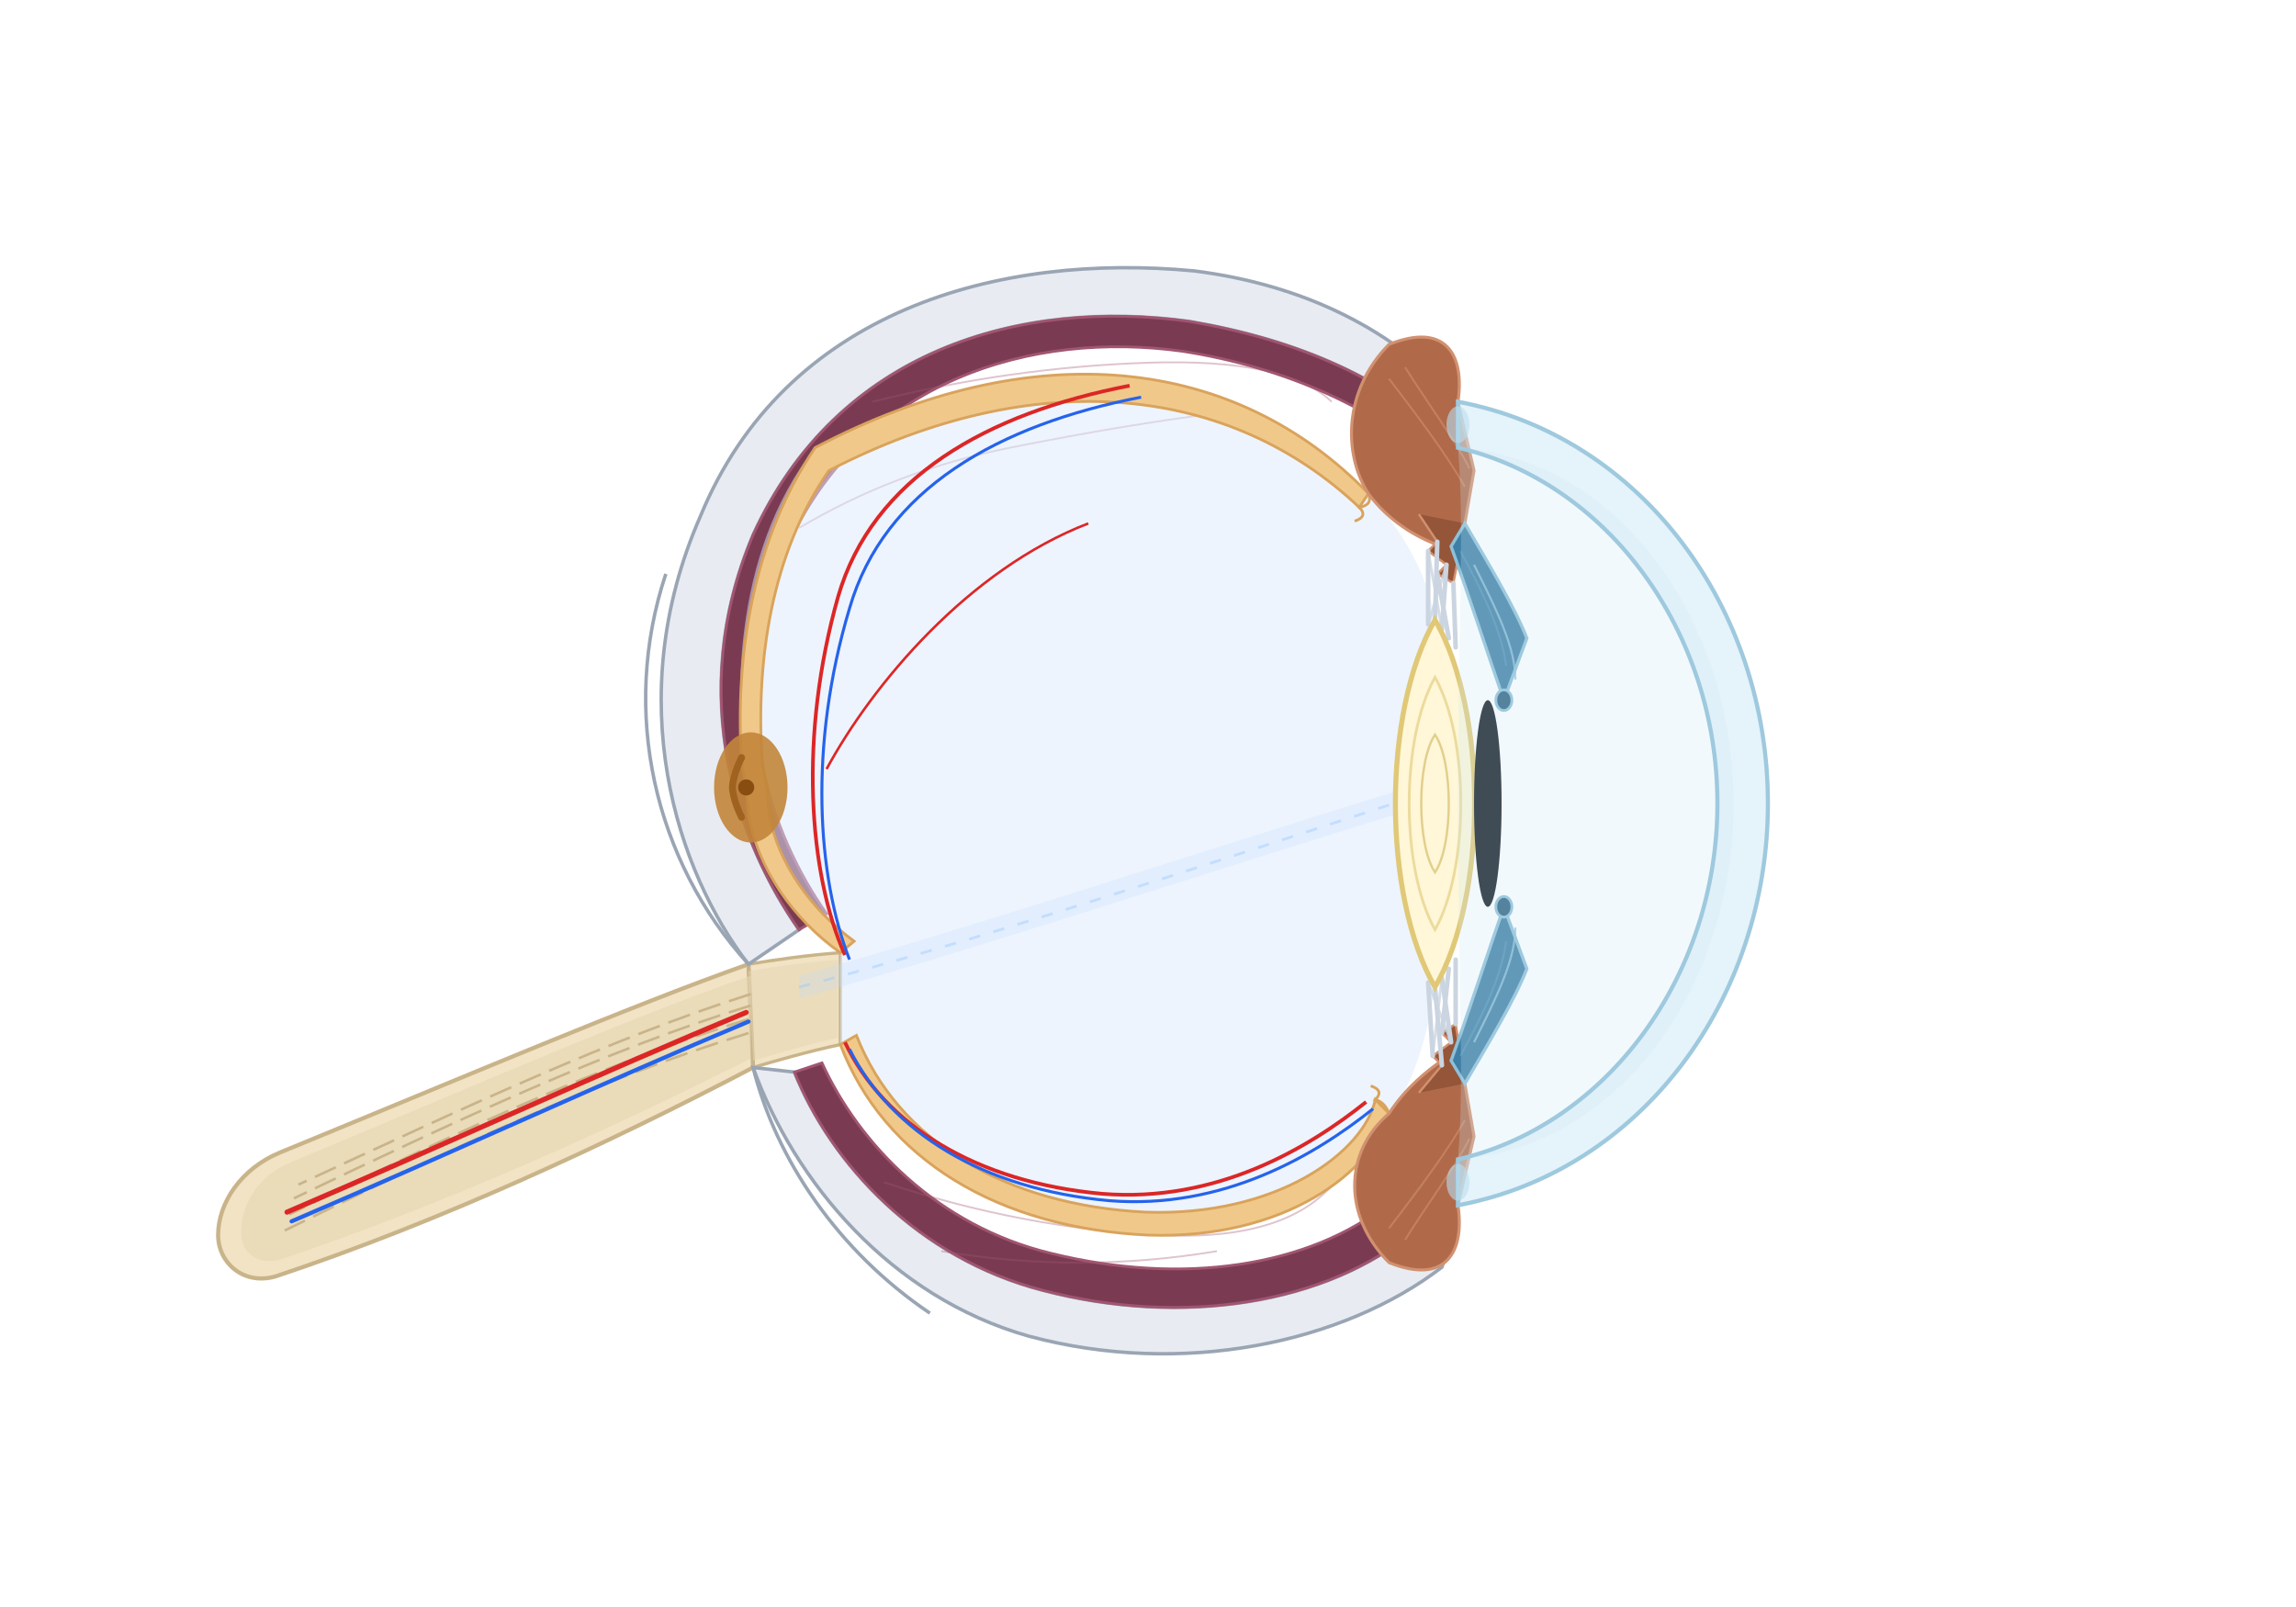
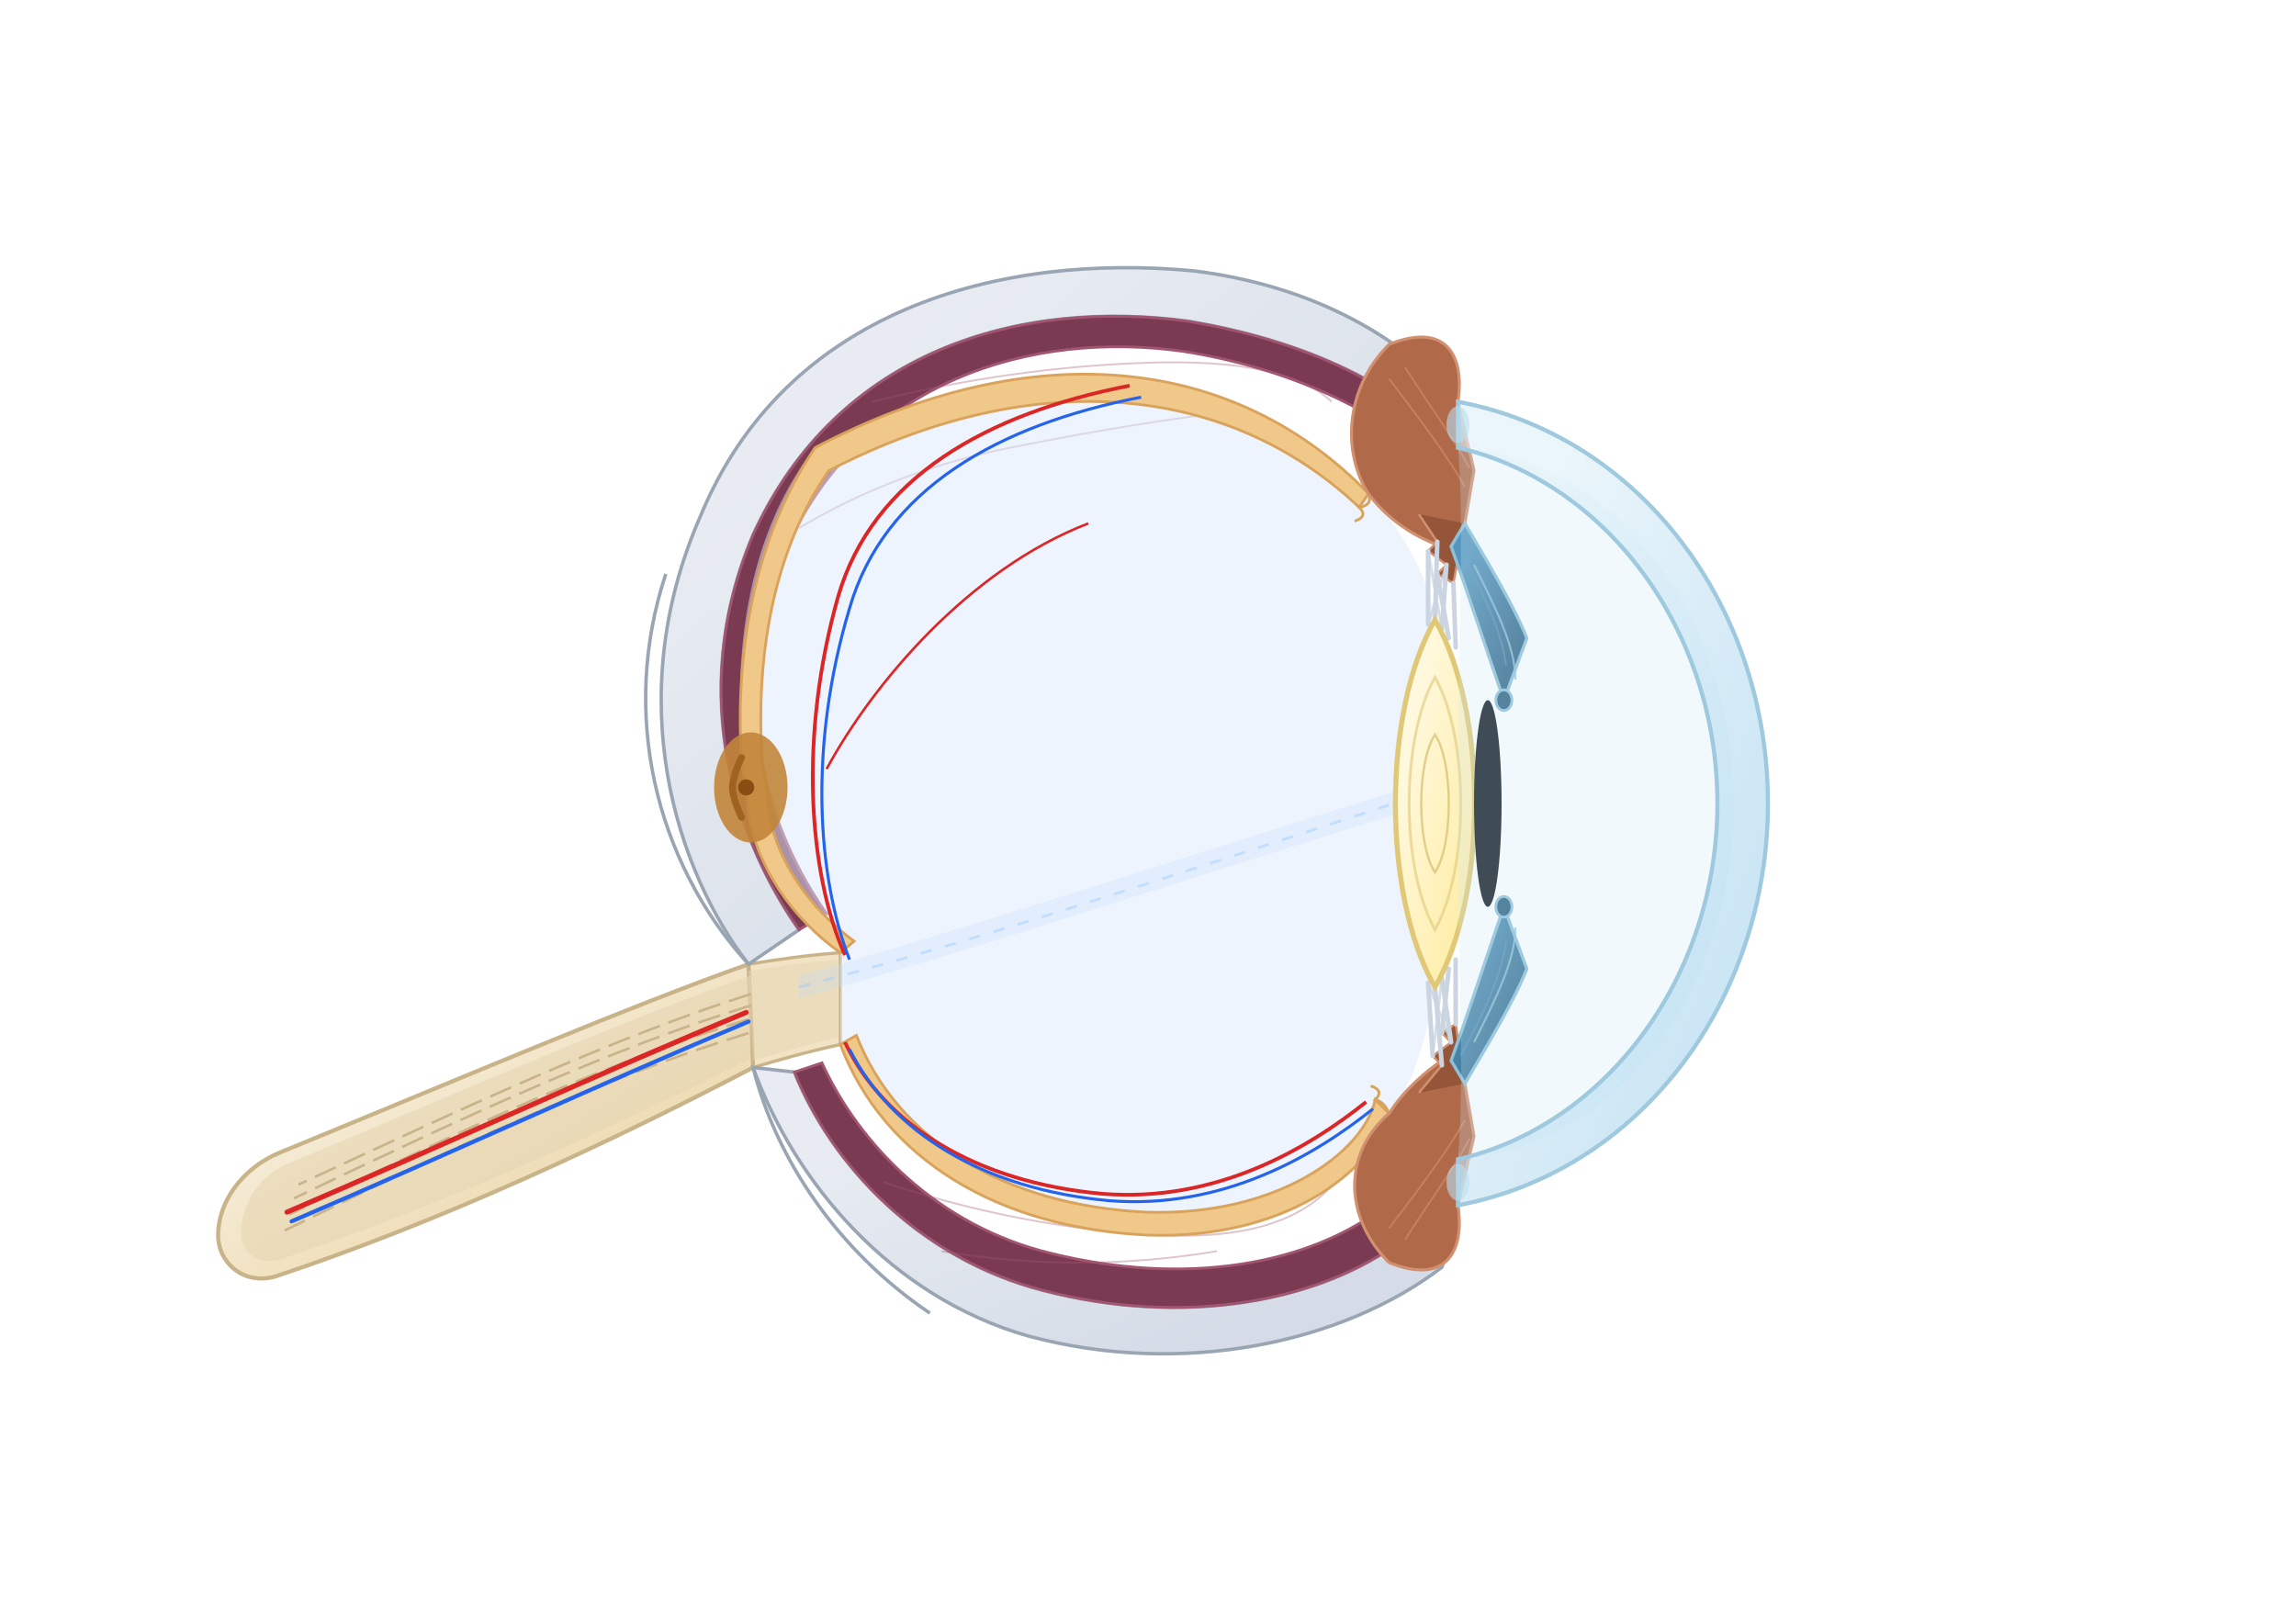
<svg xmlns="http://www.w3.org/2000/svg" viewBox="0 0 1000 700" width="1000" height="700">
+   <defs>
+     <linearGradient id="gradSclera" x1="20%" y1="20%" x2="80%" y2="80%">
+       <stop offset="0%" stop-color="#e8ecf2" />
+       <stop offset="100%" stop-color="#d5dce7" />
+     </linearGradient>
+     <linearGradient id="gradChoroid" x1="20%" y1="20%" x2="80%" y2="80%">
+       <stop offset="0%" stop-color="#974966" />
+       <stop offset="100%" stop-color="#5d2d3e" />
+     </linearGradient>
+     <linearGradient id="gradRetina" x1="20%" y1="20%" x2="80%" y2="80%">
+       <stop offset="0%" stop-color="#f5dbb2" />
+       <stop offset="100%" stop-color="#eab661" />
+     </linearGradient>
+     <linearGradient id="gradLens" x1="20%" y1="20%" x2="80%" y2="80%">
+       <stop offset="0%" stop-color="#fff8db" />
+       <stop offset="100%" stop-color="#ffec9e" />
+     </linearGradient>
+     <linearGradient id="gradIris" x1="20%" y1="20%" x2="80%" y2="80%">
+       <stop offset="0%" stop-color="#5596be" />
+       <stop offset="100%" stop-color="#346889" />
+     </linearGradient>
+     <linearGradient id="gradCornea" x1="20%" y1="20%" x2="80%" y2="80%">
+       <stop offset="0%" stop-color="#e1f1f9" />
+       <stop offset="100%" stop-color="#afd8ef" />
+     </linearGradient>
+     <linearGradient id="gradOptic" x1="20%" y1="20%" x2="80%" y2="80%">
+       <stop offset="0%" stop-color="#f8f1e2" />
+       <stop offset="100%" stop-color="#ebd6a8" />
+     </linearGradient>
+   </defs>
  <g id="opticNerve">
    <path d="M 326,420              C 338,418 352,416 366,415              L 366,455              C 352,458 338,462 328,465 Z" fill="#f1e3c4" stroke="#c9b48a" stroke-width="1.4" />
-     <path d="M 326,420              C 275,438 200,470 122,502              C 105,509 95,524 95,538              C 95,550 106,560 120,556              C 192,532 265,498 328,465 Z" fill="#f1e3c4" stroke="#c9b48a" stroke-width="1.8" />
+     <path d="M 326,420              C 275,438 200,470 122,502              C 105,509 95,524 95,538              C 95,550 106,560 120,556              C 192,532 265,498 328,465 Z" fill="url(#gradOptic)" stroke="#c9b48a" stroke-width="1.8" />
    <path d="M 327,425              C 272,444 202,475 125,507              C 112,513 105,525 105,537              C 105,546 113,552 124,548              C 192,525 264,493 327,461 Z" fill="#e6d6b3" opacity="0.6" stroke="none" />
    <path d="M 326,423 C 338,421 352,419 365,418 L 365,452 C 352,455 338,459 328,462 Z" fill="#e6d6b3" opacity="0.5" stroke="none" />
    <g fill="none" stroke="#c9b48a" stroke-width="1.1" stroke-dasharray="10,4">
      <path d="M 327,433 C 267,452 201,483 130,516" />
      <path d="M 327,438 C 265,457 199,488 128,522" />
      <path d="M 326,444 C 263,463 197,494 126,529" />
      <path d="M 326,450 C 261,470 195,501 124,536" />
    </g>
    <path d="M 125,528 C 195,498 262,467 325,441" fill="none" stroke="#dc2626" stroke-width="2.2" stroke-linecap="round" />
    <path d="M 127,532 C 197,502 264,471 326,445" fill="none" stroke="#2563eb" stroke-width="1.8" stroke-linecap="round" />
  </g>
  <g id="scleraLayer">
-     <path d="M 326,420              C 295,380 270,305 305,225              C 342,135 435,110 520,118              C 568,124 608,144 635,175              L 635,195              C 605,165 565,148 518,140              C 445,130 365,152 328,233              C 298,304 322,368 348,405 Z" fill="#e8ecf2" stroke="#9aa5b4" stroke-width="1.5" />
-     <path d="M 328,465              C 346,515 388,565 448,582              C 515,600 585,585 628,552              C 631,544 633,535 635,525              L 635,505              C 630,518 625,528 616,536              C 578,568 515,578 454,562              C 400,548 362,507 346,467 Z" fill="#e8ecf2" stroke="#9aa5b4" stroke-width="1.5" />
+     <path d="M 326,420              C 295,380 270,305 305,225              C 342,135 435,110 520,118              C 568,124 608,144 635,175              L 635,195              C 605,165 565,148 518,140              C 445,130 365,152 328,233              C 298,304 322,368 348,405 Z" fill="url(#gradSclera)" stroke="#9aa5b4" stroke-width="1.5" />
+     <path d="M 328,465              C 346,515 388,565 448,582              C 515,600 585,585 628,552              C 631,544 633,535 635,525              L 635,505              C 630,518 625,528 616,536              C 578,568 515,578 454,562              C 400,548 362,507 346,467 Z" fill="url(#gradSclera)" stroke="#9aa5b4" stroke-width="1.5" />
    <path d="M 326,420 C 285,375 270,310 290,250 M 328,465 C 338,505 365,545 405,572" fill="none" stroke="#9aa5b4" stroke-width="1.5" />
  </g>
  <g id="choroidLayer">
    <path d="M 348,405              C 322,368 298,304 328,233              C 365,152 445,130 518,140              C 565,148 605,165 635,195              L 630,205              C 600,178 560,160 515,153              C 450,144 375,165 342,240              C 314,305 336,364 360,398 Z" fill="#7a3b52" stroke="#a15570" stroke-width="1.2" />
    <path d="M 346,467              C 362,507 400,548 454,562              C 515,578 578,568 616,536              C 625,528 630,518 635,505              L 630,495              C 622,508 615,516 605,524              C 570,552 515,560 458,546              C 408,534 374,498 358,463 Z" fill="#7a3b52" stroke="#a15570" stroke-width="1.2" />
    <g opacity="0.35" stroke="#a15570" stroke-width="0.8" fill="none">
      <path d="M 348,230 Q 390,205 440,195 T 530,180" />
      <path d="M 380,175 Q 440,160 500,158 T 580,175" />
      <path d="M 385,515 Q 445,535 505,538 T 585,510" />
      <path d="M 410,545 Q 470,555 530,545" />
    </g>
  </g>
  <g id="vitreous">
    <path d="M 625,270              C 622,250 610,230 596,215              C 538,155 450,145 355,195              C 318,242 320,308 325,343              C 328,368 345,396 366,415              L 366,455              C 385,505 435,535 500,538              C 560,540 598,510 605,485              C 615,475 622,450 625,430              C 602,390 602,310 625,270 Z" fill="#dbeafe" opacity="0.5" stroke="none" />
    <path d="M 348,435 C 420,415 510,385 607,355 L 607,345 C 510,375 420,405 348,425 Z" fill="#bfdbfe" opacity="0.25" />
    <path d="M 348,430 C 425,410 515,380 607,350" fill="none" stroke="#93c5fd" stroke-width="1.2" stroke-dasharray="5,6" opacity="0.4" />
  </g>
  <g id="retina">
    <path d="M 596,215              C 538,155 450,145 355,195              C 328,235 320,285 323,332              L 325,343              L 326,355              C 330,378 345,400 366,415              L 372,410              C 353,396 339,376 335,355              L 334,343              L 332,332              C 329,288 336,241 361,205              C 452,158 536,168 592,221 Z" fill="#f0c98a" stroke="#d9a35c" stroke-width="1.2" />
    <path d="M 366,455              C 385,505 435,535 500,538              C 560,540 598,510 605,485              L 599,479              C 594,502 556,530 499,528              C 438,525 391,497 373,451 Z" fill="#f0c98a" stroke="#d9a35c" stroke-width="1.2" />
    <path d="M 596,215 Q 598,220 592,221 Q 596,225 590,227" fill="none" stroke="#d9a35c" stroke-width="1.2" />
    <path d="M 605,485 Q 603,480 599,479 Q 603,475 597,473" fill="none" stroke="#d9a35c" stroke-width="1.2" />
    <g fill="none">
      <path d="M 368,416 C 352,380 348,320 365,260 C 380,208 430,180 492,168" stroke="#dc2626" stroke-width="1.6" />
      <path d="M 360,335 C 380,298 422,248 474,228" stroke="#dc2626" stroke-width="1.1" />
      <path d="M 370,418 C 356,382 352,325 370,265 C 385,213 435,185 497,173" stroke="#2563eb" stroke-width="1.3" />
      <path d="M 368,454 C 385,490 425,515 480,520 C 530,524 570,500 595,480" stroke="#dc2626" stroke-width="1.6" />
      <path d="M 370,457 C 388,493 428,518 483,523 C 533,527 573,503 598,483" stroke="#2563eb" stroke-width="1.3" />
    </g>
  </g>
  <g id="fovea">
    <ellipse cx="327" cy="343" rx="16" ry="24" fill="#c2853a" opacity="0.9" stroke="none" />
    <path d="M 323,330 C 320,336 319,341 319,343 C 319,345 320,350 323,356" fill="none" stroke="#a0631f" stroke-width="3" stroke-linecap="round" />
    <circle cx="325" cy="343" r="3.5" fill="#884d10" stroke="none" />
  </g>
  <g id="ciliaryBody">
    <path d="M 635,175              C 638,155 630,140 605,150              C 585,170 585,198 596,215              C 604,226 616,234 628,238              L 638,228              L 642,205 Z" fill="#b06a4a" stroke="#d19170" stroke-width="1.3" />
    <path d="M 618,224 L 626,236 L 622,240 L 630,246 L 626,250 L 633,254 L 638,228" fill="#945538" stroke="#d19170" stroke-width="1" />
    <path d="M 635,525              C 638,545 630,560 605,550              C 585,530 585,502 605,485              C 612,474 622,466 628,462              L 638,472              L 642,495 Z" fill="#b06a4a" stroke="#d19170" stroke-width="1.3" />
    <path d="M 618,476 L 628,464 L 624,460 L 632,454 L 628,450 L 634,446 L 638,472" fill="#945538" stroke="#d19170" stroke-width="1" />
    <g stroke="#d19170" stroke-width="0.8" opacity="0.6" fill="none">
      <path d="M 605,165 C 618,182 630,198 638,212" />
      <path d="M 612,160 C 622,176 634,192 640,204" />
      <path d="M 605,535 C 618,518 630,502 638,488" />
      <path d="M 612,540 C 622,524 634,508 640,496" />
    </g>
  </g>
  <g id="zonule">
    <g stroke="#cbd5e1" stroke-width="2" fill="none" stroke-linecap="round">
      <line x1="622" y1="240" x2="622" y2="272" />
      <line x1="626" y1="236" x2="625" y2="270" />
      <line x1="630" y1="246" x2="628" y2="274" />
      <line x1="626" y1="250" x2="631" y2="278" />
      <line x1="633" y1="254" x2="634" y2="282" />
      <line x1="622" y1="240" x2="628" y2="274" stroke-width="1.2" opacity="0.8" />
      <line x1="630" y1="246" x2="622" y2="272" stroke-width="1.2" opacity="0.8" />
    </g>
    <g stroke="#cbd5e1" stroke-width="2" fill="none" stroke-linecap="round">
      <line x1="624" y1="460" x2="622" y2="428" />
      <line x1="628" y1="464" x2="625" y2="430" />
      <line x1="632" y1="454" x2="628" y2="426" />
      <line x1="628" y1="450" x2="631" y2="422" />
      <line x1="634" y1="446" x2="634" y2="418" />
      <line x1="624" y1="460" x2="628" y2="426" stroke-width="1.2" opacity="0.8" />
      <line x1="632" y1="454" x2="622" y2="428" stroke-width="1.2" opacity="0.8" />
    </g>
  </g>
  <g id="lens" style="transform-origin: 625px 350px;">
-     <path d="M 625,270              C 648,310 648,390 625,430              C 602,390 602,310 625,270 Z" fill="#fff4c9" fill-opacity="0.75" stroke="#e0c877" stroke-width="2.2" />
+     <path d="M 625,270              C 648,310 648,390 625,430              C 602,390 602,310 625,270 Z" fill="url(#gradLens)" fill-opacity="0.85" stroke="#e0c877" stroke-width="2.2" />
    <path d="M 625,295              C 640,322 640,378 625,405              C 610,378 610,322 625,295 Z" fill="none" stroke="#e0c877" stroke-width="1.2" opacity="0.6" />
    <path d="M 625,320              C 633,332 633,368 625,380              C 617,368 617,332 625,320 Z" fill="none" stroke="#d5be6e" stroke-width="1.0" opacity="0.7" />
  </g>
  <g id="iris">
-     <path d="M 638,228              C 648,245 660,265 665,278              L 655,305              C 648,285 640,260 632,238 Z" fill="#3f7fa6" stroke="#8fc0d8" stroke-width="1.4" />
+     <path d="M 638,228              C 648,245 660,265 665,278              L 655,305              C 648,285 640,260 632,238 Z" fill="url(#gradIris)" stroke="#8fc0d8" stroke-width="1.4" />
    <ellipse cx="655" cy="305" rx="3.5" ry="4.5" fill="#2d6080" stroke="#8fc0d8" stroke-width="1.2" />
    <path d="M 642,246 C 652,266 660,282 660,296" fill="none" stroke="#8fc0d8" stroke-width="0.9" opacity="0.8" />
    <path d="M 636,240 C 646,258 654,275 656,290" fill="none" stroke="#5a97bc" stroke-width="0.8" opacity="0.6" />
-     <path d="M 638,472              C 648,455 660,435 665,422              L 655,395              C 648,415 640,440 632,462 Z" fill="#3f7fa6" stroke="#8fc0d8" stroke-width="1.4" />
+     <path d="M 638,472              C 648,455 660,435 665,422              L 655,395              C 648,415 640,440 632,462 Z" fill="url(#gradIris)" stroke="#8fc0d8" stroke-width="1.4" />
    <ellipse cx="655" cy="395" rx="3.5" ry="4.5" fill="#2d6080" stroke="#8fc0d8" stroke-width="1.2" />
    <path d="M 642,454 C 652,434 660,418 660,404" fill="none" stroke="#8fc0d8" stroke-width="0.9" opacity="0.8" />
    <path d="M 636,460 C 646,442 654,425 656,410" fill="none" stroke="#5a97bc" stroke-width="0.8" opacity="0.6" />
  </g>
  <g id="pupil" style="transform-origin: 648px 350px;">
    <ellipse cx="648" cy="350" rx="6" ry="45" fill="#121820" stroke="none" />
  </g>
  <g id="cornea">
    <path d="M 635,195              C 705,200 755,270 755,350              C 755,430 705,500 635,505              C 638,470 635,430 635,350              C 635,270 638,230 635,195 Z" fill="#cfe8f5" fill-opacity="0.25" stroke="none" />
-     <path d="M 635,175              C 715,190 770,265 770,350              C 770,435 715,510 635,525              L 635,505              C 700,490 748,425 748,350              C 748,275 700,210 635,195 Z" fill="#cfe8f5" fill-opacity="0.55" stroke="#9ec9de" stroke-width="1.8" />
+     <path d="M 635,175              C 715,190 770,265 770,350              C 770,435 715,510 635,525              L 635,505              C 700,490 748,425 748,350              C 748,275 700,210 635,195 Z" fill="url(#gradCornea)" fill-opacity="0.65" stroke="#9ec9de" stroke-width="1.8" />
    <ellipse cx="635" cy="185" rx="5" ry="8" fill="#b9dff2" opacity="0.6" stroke="none" />
    <ellipse cx="635" cy="515" rx="5" ry="8" fill="#b9dff2" opacity="0.6" stroke="none" />
  </g>
</svg>
